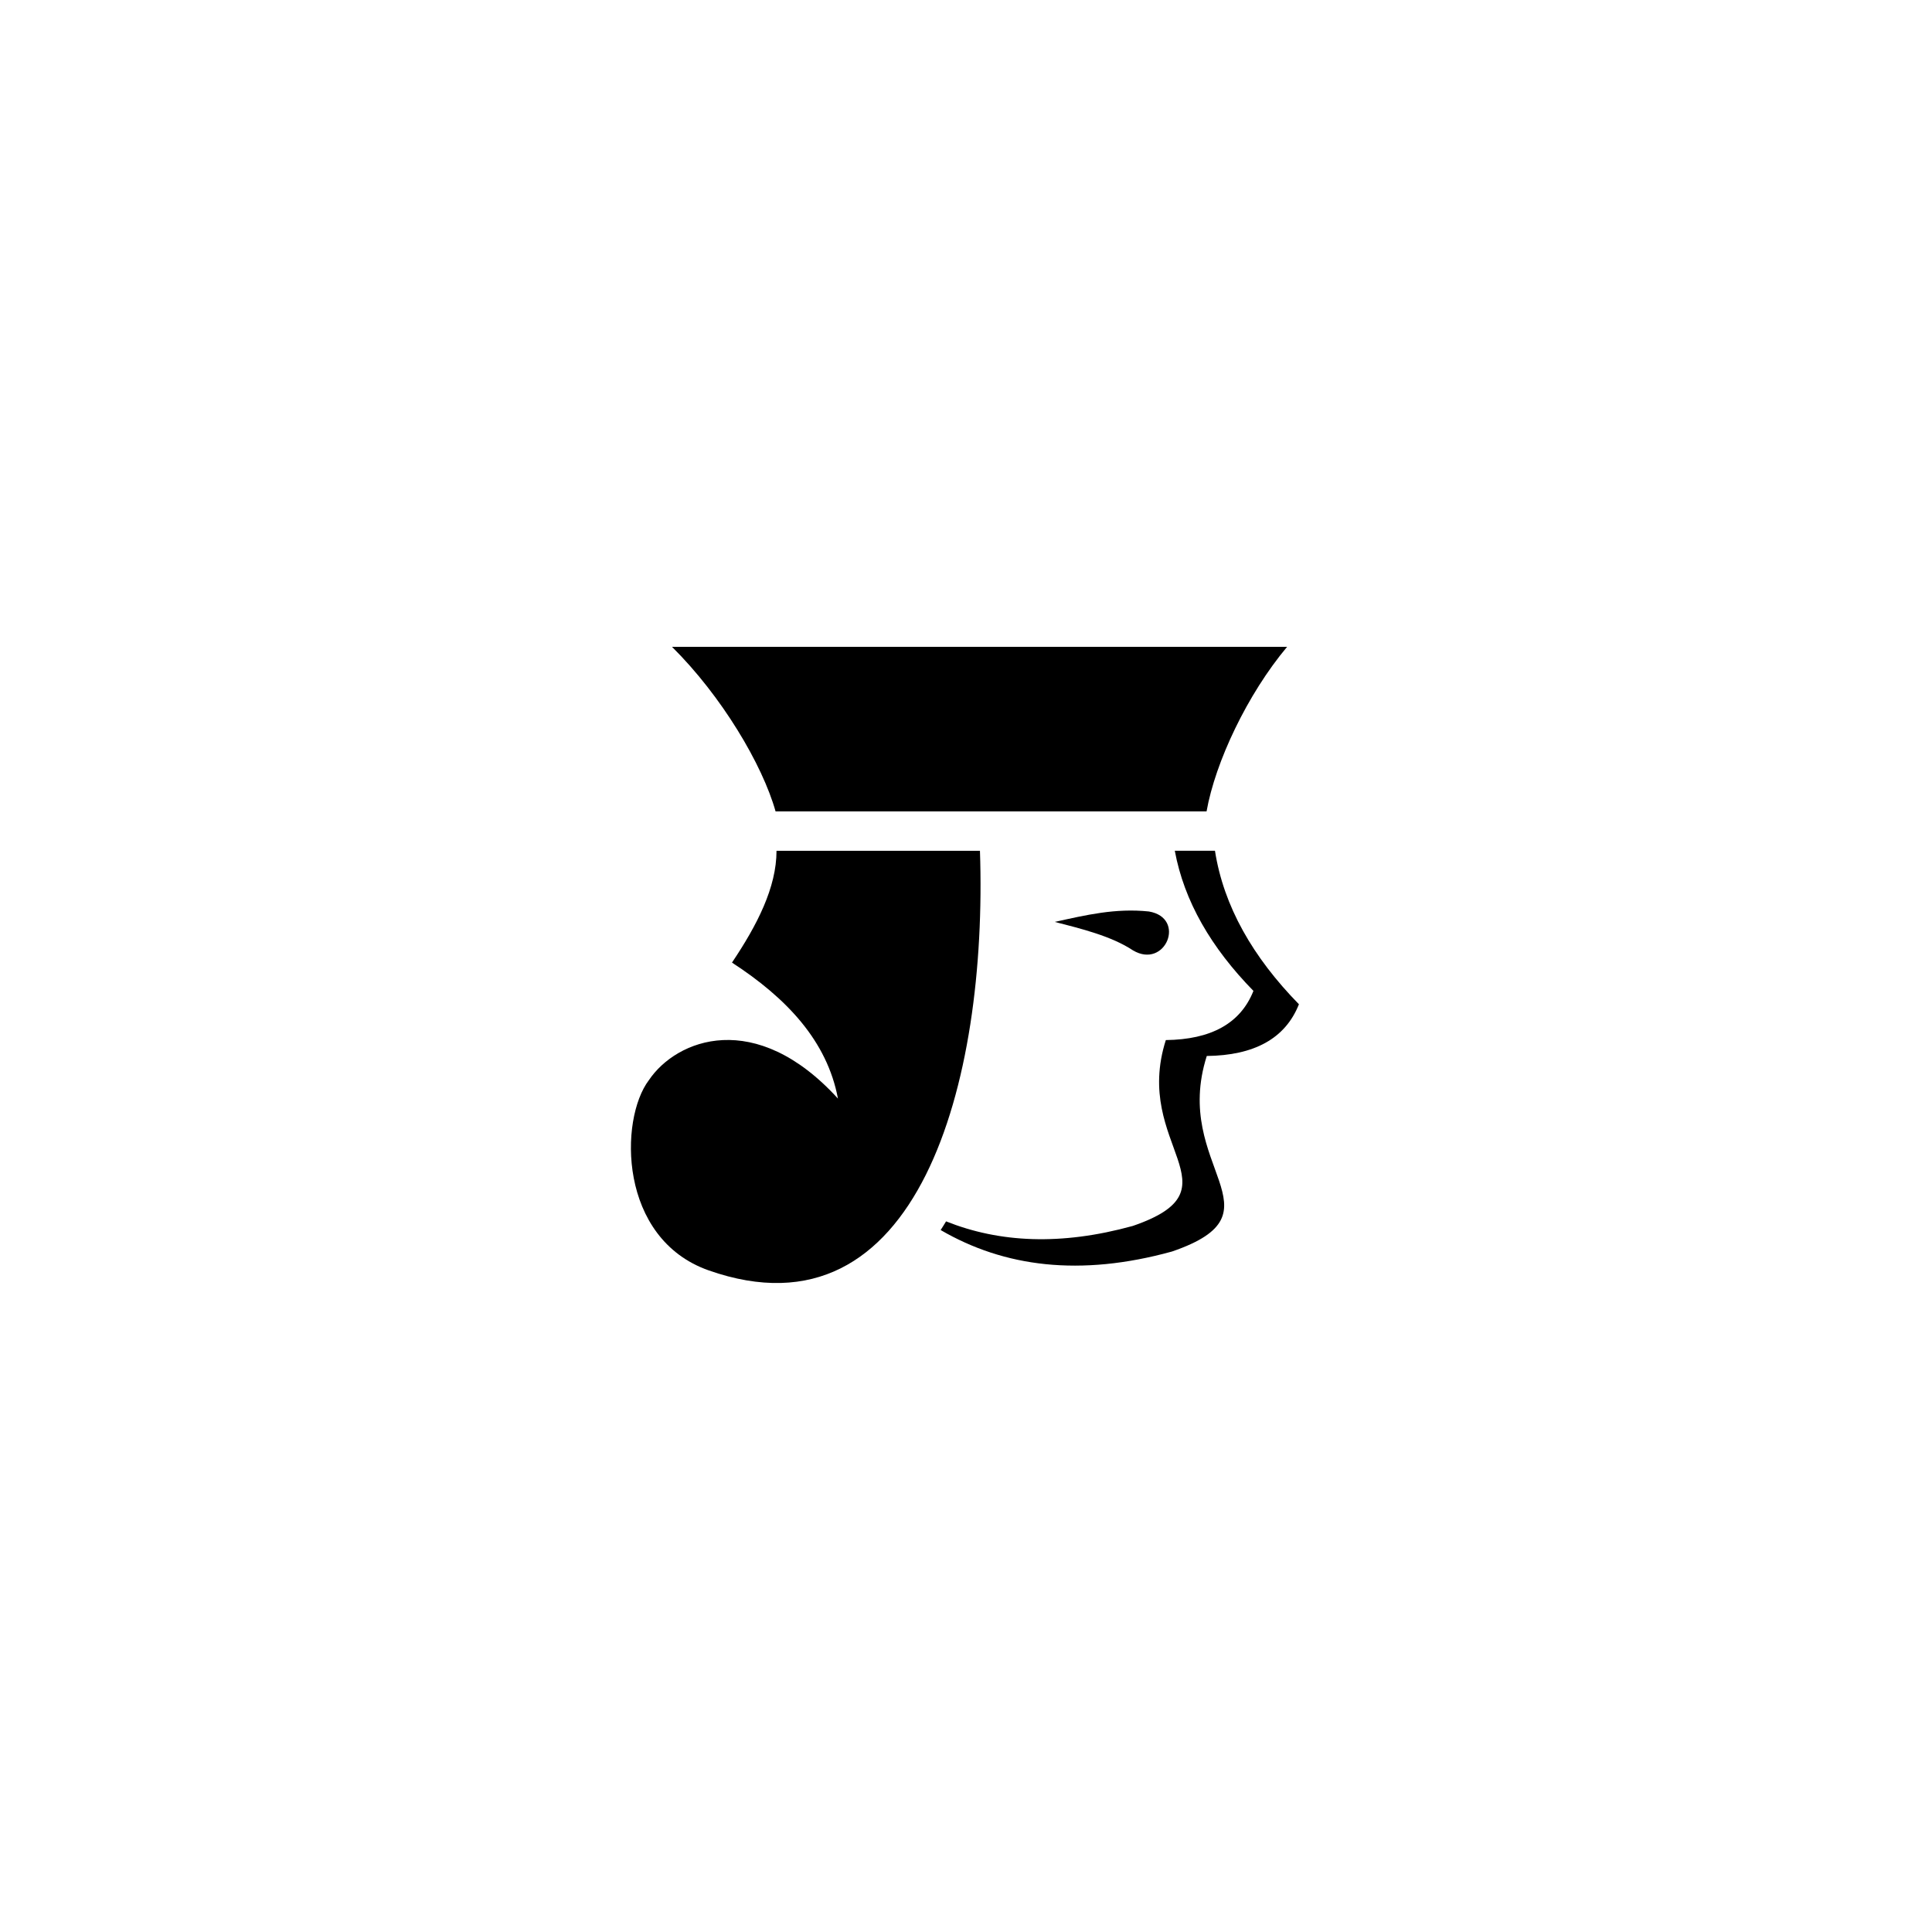
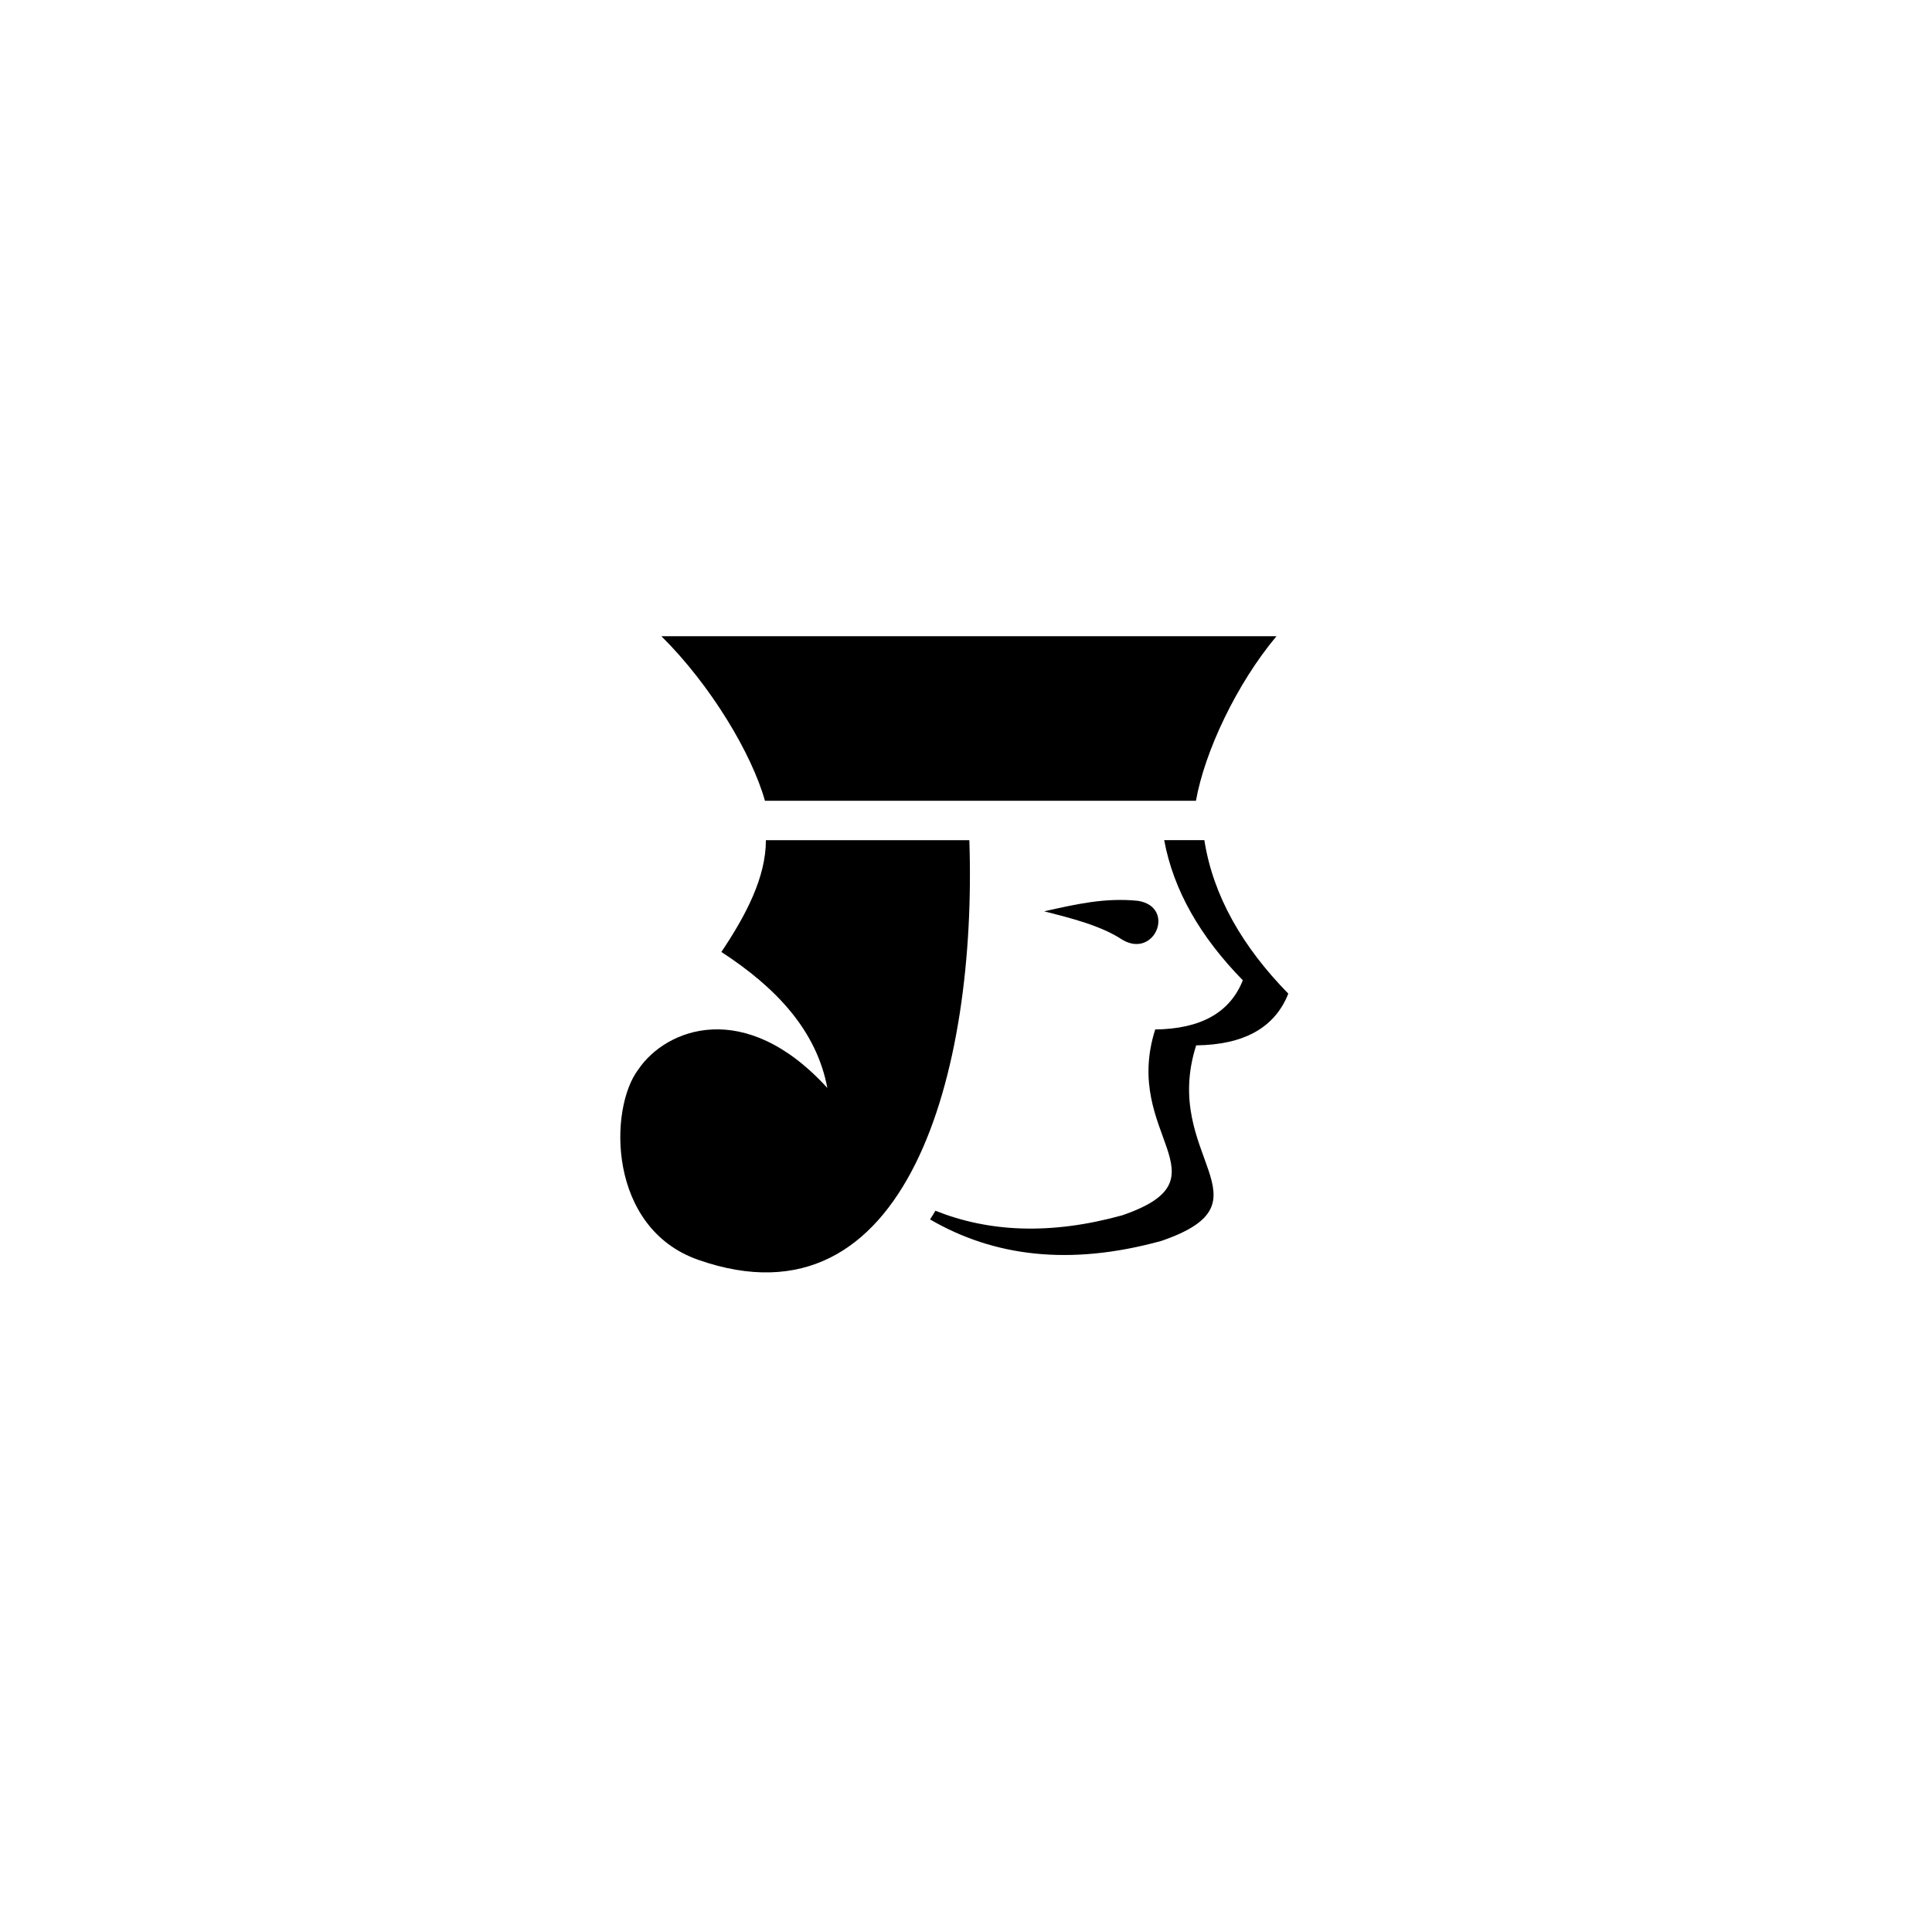
<svg xmlns="http://www.w3.org/2000/svg" version="1.1" width="256" height="256" viewBox="0 0 256 256" xml:space="preserve">
-   <g style="stroke: none; stroke-width: 0; stroke-dasharray: none; stroke-linecap: butt; stroke-linejoin: miter; stroke-miterlimit: 10; fill: none; fill-rule: nonzero; opacity: 1;" transform="translate(1.406593 1.406593) scale(2.81 2.81)">
+   <g style="stroke: none; stroke-width: 0; stroke-dasharray: none; stroke-linecap: butt; stroke-linejoin: miter; stroke-miterlimit: 10; fill: none; fill-rule: nonzero; opacity: 1;" transform="translate(0 0) scale(2.81 2.81)">
    <path d="M 52.925 44.314 c -1.02 -0.675 -2.445 -1.022 -3.688 -1.342 c 1.47 -0.324 2.856 -0.657 4.437 -0.492 C 55.455 42.78 54.457 45.223 52.925 44.314 L 52.925 44.314 z" style="stroke: none; stroke-width: 1; stroke-dasharray: none; stroke-linecap: butt; stroke-linejoin: miter; stroke-miterlimit: 10; fill: rgb(0,0,0); fill-rule: nonzero; opacity: 1;" transform=" matrix(1 0 0 1 0 0) " stroke-linecap="round" />
    <path d="M 36.116 39.617 c 0 1.734 -0.917 3.51 -2.1 5.273 c 2.585 1.681 4.487 3.701 4.997 6.413 c -3.882 -4.261 -7.611 -2.806 -8.915 -0.869 l 0 -0.001 c -1.402 1.851 -1.442 7.474 2.822 8.972 c 9.875 3.469 13.159 -8.886 12.789 -19.787 H 36.116 z" style="stroke: none; stroke-width: 1; stroke-dasharray: none; stroke-linecap: butt; stroke-linejoin: miter; stroke-miterlimit: 10; fill: rgb(0,0,0); fill-rule: nonzero; opacity: 1;" transform=" matrix(1 0 0 1 0 0) " stroke-linecap="round" />
    <path d="M 47.385 37.76 l 9.01 0 c 0.412 -2.326 1.923 -5.523 3.798 -7.76 H 31.187 c 2.345 2.323 4.266 5.558 4.884 7.76 l 9.581 0 H 47.385 z" style="stroke: none; stroke-width: 1; stroke-dasharray: none; stroke-linecap: butt; stroke-linejoin: miter; stroke-miterlimit: 10; fill: rgb(0,0,0); fill-rule: nonzero; opacity: 1;" transform=" matrix(1 0 0 1 0 0) " stroke-linecap="round" />
    <path d="M 60.75 46.855 c -2.174 -2.222 -3.55 -4.622 -3.959 -7.238 h -1.894 c 0.44 2.38 1.717 4.574 3.708 6.608 c -0.612 1.544 -2.011 2.294 -4.131 2.319 c -1.591 4.99 3.58 7 -1.56 8.765 c -3.396 0.937 -6.294 0.786 -8.803 -0.216 c -0.086 0.135 -0.165 0.278 -0.255 0.409 c 2.994 1.742 6.569 2.21 10.907 1.013 c 5.408 -1.856 -0.032 -3.971 1.642 -9.221 C 58.634 49.268 60.107 48.479 60.75 46.855 z" style="stroke: none; stroke-width: 1; stroke-dasharray: none; stroke-linecap: butt; stroke-linejoin: miter; stroke-miterlimit: 10; fill: rgb(0,0,0); fill-rule: nonzero; opacity: 1;" transform=" matrix(1 0 0 1 0 0) " stroke-linecap="round" />
  </g>
</svg>
